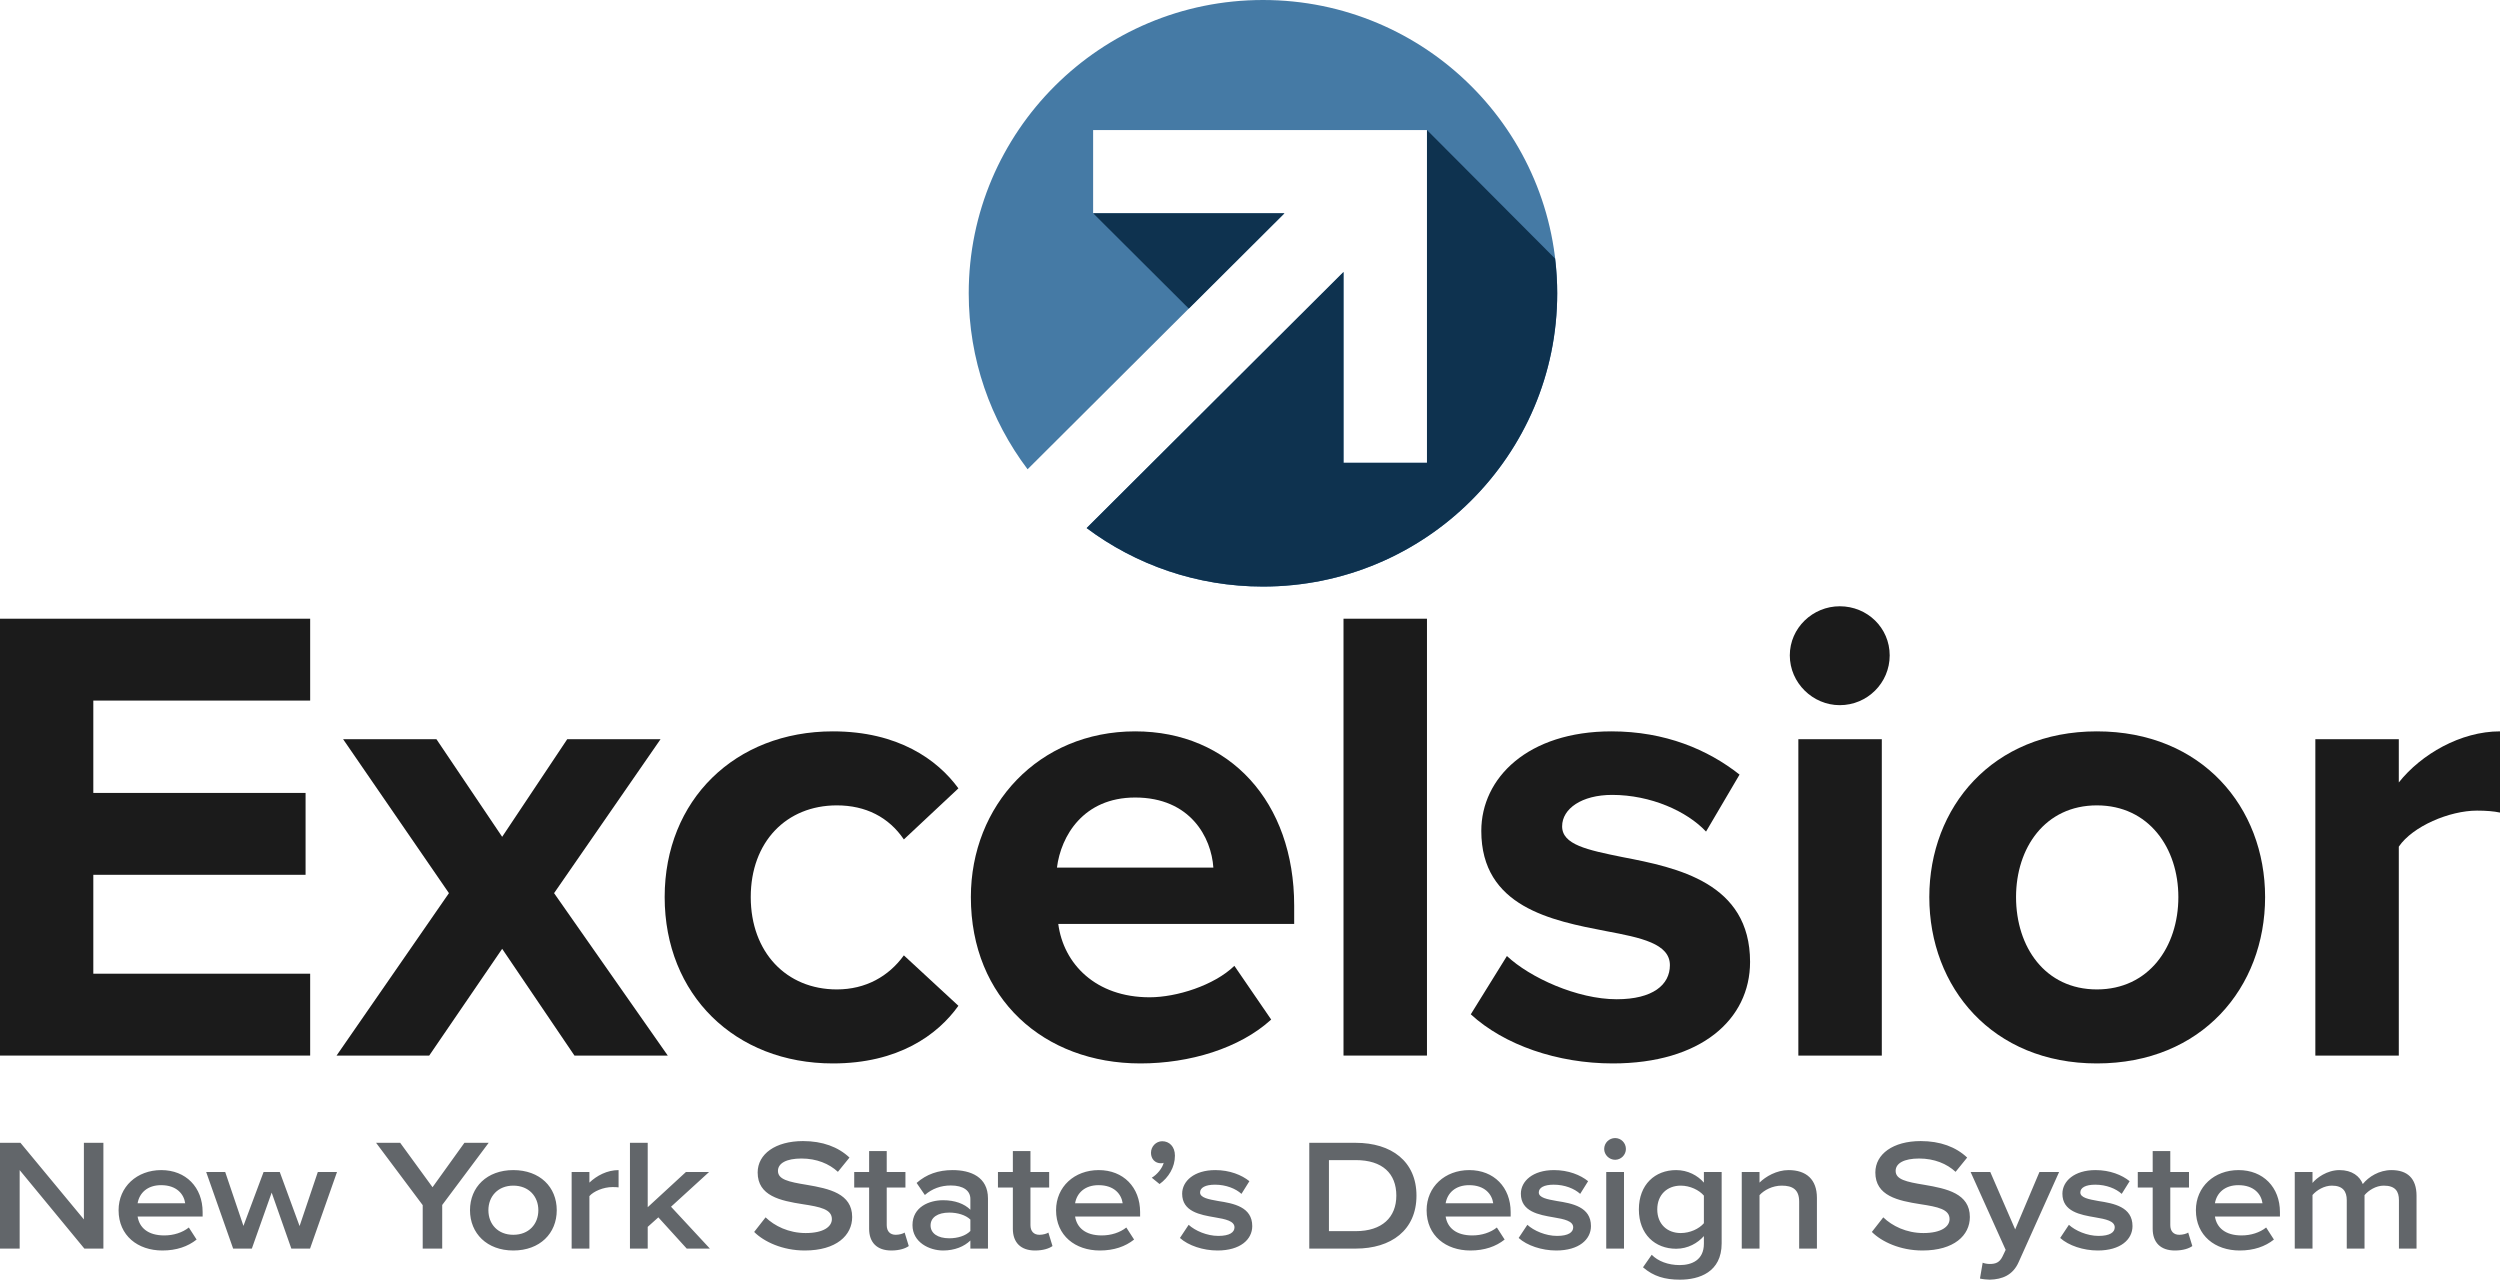
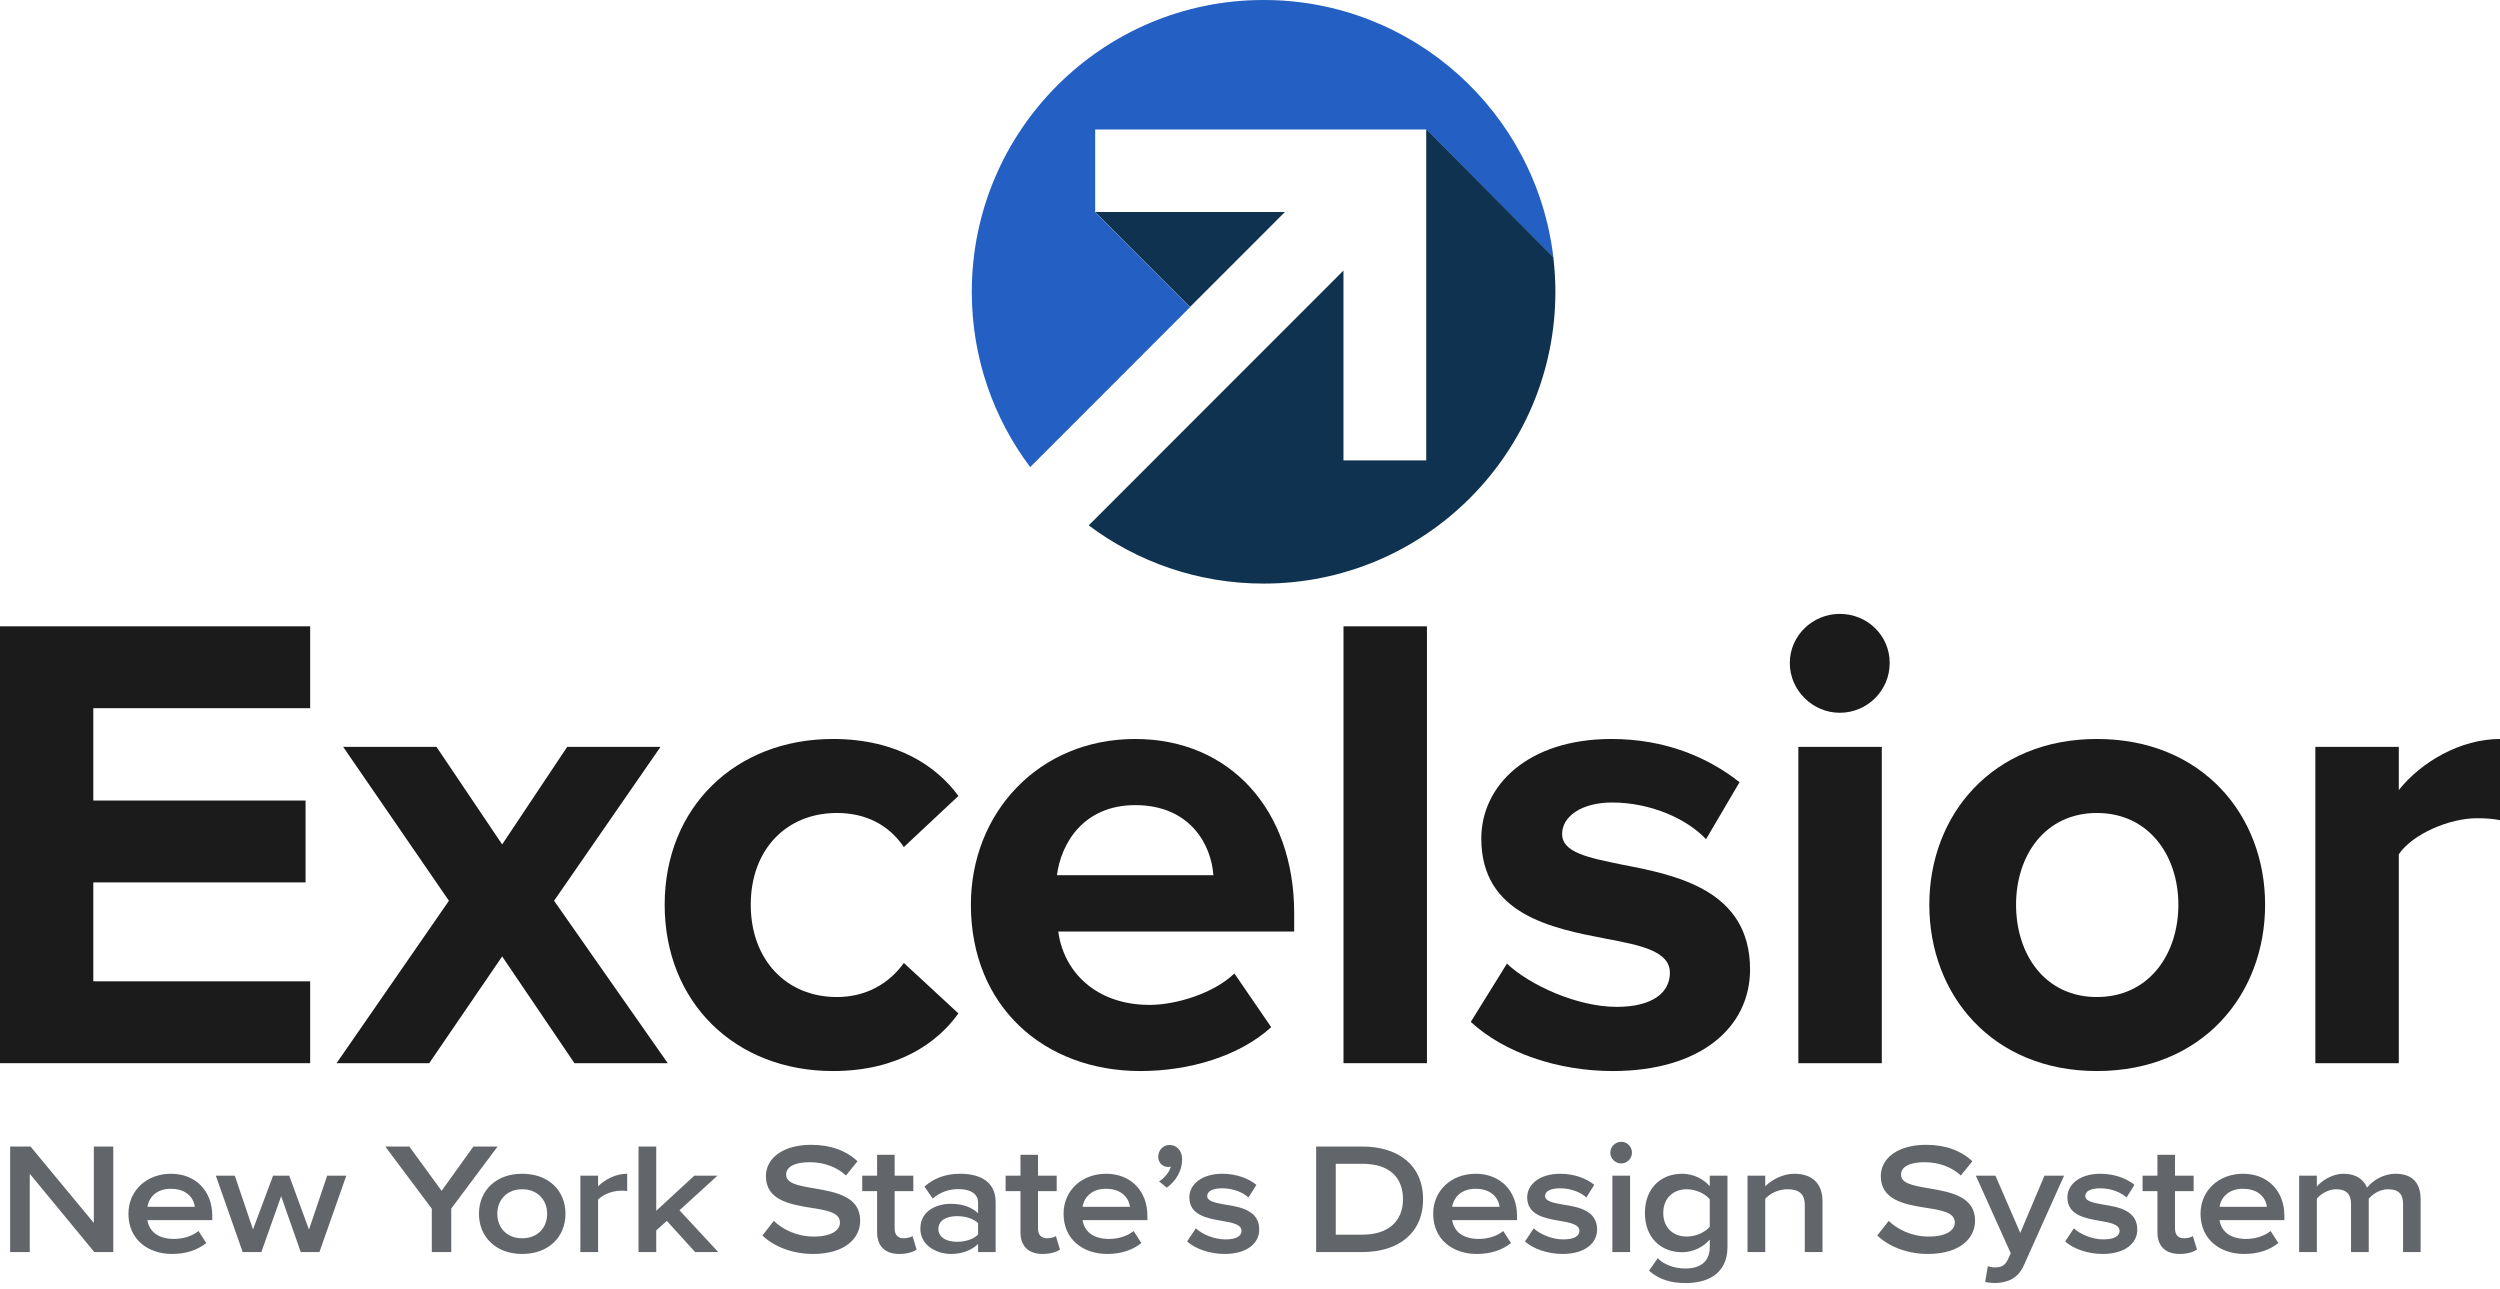
- <svg xmlns="http://www.w3.org/2000/svg" width="268" height="138" viewBox="0 0 268 138" fill="none">
-   <path d="M0 113.157V66.326H33.25V75.102H10.003V85.002H32.757V93.779H10.003V104.381H33.25V113.157H0Z" fill="#1B1B1B" />
-   <path d="M61.581 113.157L53.832 101.713L46.012 113.157H36.08L48.126 95.745L36.784 79.245H46.787L53.832 89.707L60.806 79.245H70.809L59.397 95.745L71.584 113.157H61.581Z" fill="#1B1B1B" />
-   <path d="M71.252 96.166C71.252 85.775 78.789 78.402 89.285 78.402C96.259 78.402 100.486 81.421 102.741 84.511L96.894 89.987C95.273 87.6 92.808 86.336 89.709 86.336C84.284 86.336 80.48 90.268 80.48 96.166C80.48 102.064 84.284 106.066 89.709 106.066C92.808 106.066 95.273 104.662 96.894 102.415L102.741 107.821C100.486 110.981 96.259 114 89.285 114C78.789 114 71.252 106.628 71.252 96.166Z" fill="#1B1B1B" />
-   <path d="M104.077 96.166C104.077 86.336 111.333 78.402 121.688 78.402C131.832 78.402 138.736 85.985 138.736 97.079V99.045H113.446C114.01 103.328 117.462 106.909 123.238 106.909C126.126 106.909 130.142 105.645 132.326 103.538L136.271 109.296C132.889 112.385 127.535 114 122.252 114C111.896 114 104.077 107.049 104.077 96.166ZM121.688 85.494C116.123 85.494 113.728 89.636 113.305 93.007H130.072C129.86 89.777 127.606 85.494 121.688 85.494Z" fill="#1B1B1B" />
-   <path d="M144.024 113.157V66.326H152.971V113.157H144.024Z" fill="#1B1B1B" />
-   <path d="M157.668 108.734L161.542 102.485C164.008 104.802 169.08 107.119 173.307 107.119C177.181 107.119 179.013 105.574 179.013 103.468C179.013 101.151 175.913 100.519 172.179 99.817C166.332 98.694 158.795 97.219 158.795 89.075C158.795 83.387 163.797 78.402 172.743 78.402C178.52 78.402 183.099 80.368 186.48 83.036L182.888 89.145C180.844 86.968 176.97 85.213 172.814 85.213C169.573 85.213 167.46 86.687 167.46 88.583C167.46 90.549 170.137 91.111 173.941 91.883C179.787 93.007 187.607 94.621 187.607 103.117C187.607 109.296 182.324 114 172.884 114C166.967 114 161.261 112.034 157.668 108.734Z" fill="#1B1B1B" />
-   <path d="M191.867 70.258C191.867 67.309 194.333 64.992 197.221 64.992C200.18 64.992 202.575 67.309 202.575 70.258C202.575 73.207 200.18 75.594 197.221 75.594C194.333 75.594 191.867 73.207 191.867 70.258ZM192.783 113.157V79.245H201.73V113.157H192.783Z" fill="#1B1B1B" />
-   <path d="M206.822 96.166C206.822 86.547 213.584 78.402 224.785 78.402C236.056 78.402 242.819 86.547 242.819 96.166C242.819 105.855 236.056 114 224.785 114C213.584 114 206.822 105.855 206.822 96.166ZM233.52 96.166C233.52 90.9 230.35 86.336 224.785 86.336C219.22 86.336 216.12 90.9 216.12 96.166C216.12 101.502 219.22 106.066 224.785 106.066C230.35 106.066 233.52 101.502 233.52 96.166Z" fill="#1B1B1B" />
-   <path d="M248.205 113.157V79.245H257.152V83.879C259.547 80.86 263.774 78.402 268 78.402V87.109C267.366 86.968 266.521 86.898 265.535 86.898C262.576 86.898 258.631 88.583 257.152 90.76V113.157H248.205Z" fill="#1B1B1B" />
-   <path d="M135.391 0C117.97 0 103.847 14.076 103.847 31.439C103.847 38.519 106.196 45.05 110.157 50.306L137.694 22.86H117.183V13.942H152.972V49.613H144.024V29.162L116.487 56.609C121.755 60.546 128.299 62.879 135.391 62.879C152.811 62.879 166.934 48.803 166.934 31.439C166.934 14.076 152.811 0 135.391 0Z" fill="#457AA5" />
-   <path d="M117.183 22.86H137.694L127.439 33.081L117.183 22.86ZM152.972 13.942V49.613H144.024V29.162L116.487 56.609C121.755 60.546 128.299 62.879 135.391 62.879C152.811 62.879 166.934 48.803 166.934 31.439C166.934 30.181 166.851 28.942 166.707 27.722L152.972 13.942Z" fill="#0E324F" />
-   <path d="M0 133.849V122.51H2.193L8.993 130.721V122.51H11.084V133.849H9.044L2.108 125.434V133.849H0ZM17.404 134.053C14.786 134.053 12.712 132.472 12.712 129.735C12.712 127.219 14.684 125.434 17.285 125.434C19.92 125.434 21.722 127.27 21.722 129.939V130.415H14.752C14.939 131.588 15.84 132.438 17.608 132.438C18.611 132.438 19.563 132.132 20.243 131.588L21.076 132.88C20.141 133.628 18.917 134.053 17.404 134.053ZM14.752 128.987H19.852C19.716 128.018 18.951 127.049 17.268 127.049C15.789 127.049 14.939 127.899 14.752 128.987ZM31.231 133.849L29.123 127.848L26.998 133.849H24.992L22.102 125.638H24.142L26.097 131.418L28.256 125.638H29.99L32.115 131.435L34.07 125.638H36.127L33.237 133.849H31.231ZM45.314 133.849V129.191L40.316 122.51H42.9L46.368 127.27L49.785 122.51H52.386L47.405 129.174V133.849H45.314ZM55.025 134.053C52.203 134.053 50.384 132.217 50.384 129.735C50.384 127.253 52.203 125.434 55.025 125.434C57.881 125.434 59.683 127.253 59.683 129.735C59.683 132.217 57.881 134.053 55.025 134.053ZM52.356 129.735C52.356 131.231 53.376 132.37 55.025 132.37C56.691 132.37 57.711 131.231 57.711 129.735C57.711 128.256 56.691 127.1 55.025 127.1C53.376 127.1 52.356 128.256 52.356 129.735ZM61.28 133.849V125.638H63.184V126.777C63.966 126.029 65.088 125.434 66.312 125.434V127.287C66.176 127.27 65.989 127.253 65.666 127.253C64.68 127.253 63.626 127.712 63.184 128.222V133.849H61.28ZM67.531 133.849V122.51H69.435V129.412L73.532 125.638H76.014L71.934 129.361L76.099 133.849H73.617L70.574 130.5L69.435 131.52V133.849H67.531ZM86.27 134.053C83.89 134.053 81.901 133.118 80.847 132.064L82.071 130.5C83.023 131.418 84.536 132.183 86.372 132.183C88.276 132.183 89.177 131.503 89.177 130.687C89.177 129.633 87.936 129.378 86.049 129.089C83.652 128.715 81.221 128.205 81.221 125.689C81.221 123.717 83.125 122.323 86.083 122.323C88.174 122.323 89.857 122.952 91.064 124.091L89.823 125.621C88.888 124.754 87.545 124.193 85.913 124.193C84.298 124.193 83.397 124.703 83.397 125.519C83.397 126.437 84.502 126.692 86.491 127.015C88.888 127.423 91.353 127.95 91.353 130.466C91.353 132.421 89.67 134.053 86.27 134.053ZM95.55 134.053C94.02 134.053 93.17 133.203 93.17 131.724V127.304H91.572V125.638H93.17V123.394H95.057V125.638H97.063V127.304H95.057V131.333C95.057 131.996 95.414 132.37 96.026 132.37C96.4 132.37 96.808 132.251 96.978 132.132L97.42 133.577C97.063 133.832 96.434 134.053 95.55 134.053ZM104.024 128.528C104.024 127.644 103.276 127.083 101.933 127.083C100.862 127.083 99.927 127.423 99.145 128.103L98.261 126.811C99.315 125.876 100.59 125.434 102.12 125.434C104.058 125.434 105.911 126.165 105.911 128.477V133.849H104.024V132.982C103.361 133.628 102.341 134.053 101.1 134.053C99.638 134.053 97.819 133.186 97.819 131.333C97.819 129.378 99.621 128.664 101.1 128.664C102.358 128.664 103.378 129.038 104.024 129.684V128.528ZM99.757 131.367C99.757 132.2 100.505 132.744 101.763 132.744C102.647 132.744 103.514 132.489 104.024 131.962V130.738C103.514 130.245 102.647 129.99 101.763 129.99C100.505 129.99 99.757 130.517 99.757 131.367ZM110.958 134.053C109.428 134.053 108.578 133.203 108.578 131.724V127.304H106.98V125.638H108.578V123.394H110.465V125.638H112.471V127.304H110.465V131.333C110.465 131.996 110.822 132.37 111.434 132.37C111.808 132.37 112.216 132.251 112.386 132.132L112.828 133.577C112.471 133.832 111.842 134.053 110.958 134.053ZM117.902 134.053C115.284 134.053 113.21 132.472 113.21 129.735C113.21 127.219 115.182 125.434 117.783 125.434C120.418 125.434 122.22 127.27 122.22 129.939V130.415H115.25C115.437 131.588 116.338 132.438 118.106 132.438C119.109 132.438 120.061 132.132 120.741 131.588L121.574 132.88C120.639 133.628 119.415 134.053 117.902 134.053ZM115.25 128.987H120.35C120.214 128.018 119.449 127.049 117.766 127.049C116.287 127.049 115.437 127.899 115.25 128.987ZM123.47 126.25C124.031 125.927 124.609 125.23 124.745 124.652C124.694 124.686 124.558 124.703 124.456 124.703C123.81 124.703 123.385 124.227 123.385 123.581C123.385 122.901 123.929 122.34 124.592 122.34C125.34 122.34 125.952 122.901 125.952 123.887C125.952 125.128 125.272 126.233 124.303 126.93L123.47 126.25ZM130.518 134.053C128.971 134.053 127.39 133.526 126.489 132.71L127.424 131.299C128.104 131.928 129.379 132.489 130.603 132.489C131.827 132.489 132.337 132.098 132.337 131.571C132.337 130.891 131.368 130.687 130.246 130.5C128.648 130.228 126.727 129.888 126.727 127.967C126.727 126.624 128.002 125.434 130.28 125.434C131.827 125.434 133.119 125.961 133.935 126.624L133.085 127.984C132.473 127.423 131.436 126.998 130.246 126.998C129.209 126.998 128.648 127.321 128.648 127.831C128.648 128.392 129.532 128.562 130.586 128.749C132.235 129.004 134.241 129.378 134.241 131.435C134.241 132.88 132.949 134.053 130.518 134.053ZM140.354 133.849V122.51H145.335C149.143 122.51 151.846 124.482 151.846 128.171C151.846 131.877 149.126 133.849 145.335 133.849H140.354ZM142.462 131.979H145.335C148.157 131.979 149.687 130.5 149.687 128.171C149.687 125.791 148.191 124.363 145.335 124.363H142.462V131.979ZM157.625 134.053C155.007 134.053 152.933 132.472 152.933 129.735C152.933 127.219 154.905 125.434 157.506 125.434C160.141 125.434 161.943 127.27 161.943 129.939V130.415H154.973C155.16 131.588 156.061 132.438 157.829 132.438C158.832 132.438 159.784 132.132 160.464 131.588L161.297 132.88C160.362 133.628 159.138 134.053 157.625 134.053ZM154.973 128.987H160.073C159.937 128.018 159.172 127.049 157.489 127.049C156.01 127.049 155.16 127.899 154.973 128.987ZM166.828 134.053C165.281 134.053 163.7 133.526 162.799 132.71L163.734 131.299C164.414 131.928 165.689 132.489 166.913 132.489C168.137 132.489 168.647 132.098 168.647 131.571C168.647 130.891 167.678 130.687 166.556 130.5C164.958 130.228 163.037 129.888 163.037 127.967C163.037 126.624 164.312 125.434 166.59 125.434C168.137 125.434 169.429 125.961 170.245 126.624L169.395 127.984C168.783 127.423 167.746 126.998 166.556 126.998C165.519 126.998 164.958 127.321 164.958 127.831C164.958 128.392 165.842 128.562 166.896 128.749C168.545 129.004 170.551 129.378 170.551 131.435C170.551 132.88 169.259 134.053 166.828 134.053ZM172.189 133.849V125.638H174.093V133.849H172.189ZM171.968 123.173C171.968 122.51 172.512 122 173.141 122C173.77 122 174.297 122.51 174.297 123.173C174.297 123.802 173.77 124.329 173.141 124.329C172.512 124.329 171.968 123.802 171.968 123.173ZM180.09 137.181C178.475 137.181 177.251 136.824 176.129 135.855L177.064 134.512C177.727 135.192 178.815 135.617 180.056 135.617C181.348 135.617 182.657 135.09 182.657 133.322V132.506C181.994 133.254 180.957 133.866 179.682 133.866C177.438 133.866 175.687 132.336 175.687 129.65C175.687 126.981 177.421 125.434 179.682 125.434C180.94 125.434 181.994 126.012 182.657 126.777V125.638H184.561V133.288C184.561 136.382 182.147 137.181 180.09 137.181ZM177.659 129.65C177.659 131.231 178.73 132.183 180.175 132.183C181.178 132.183 182.147 131.724 182.657 131.129V128.171C182.147 127.576 181.178 127.1 180.175 127.1C178.73 127.1 177.659 128.069 177.659 129.65ZM192.87 128.817C192.87 127.525 192.173 127.1 191 127.1C190.014 127.1 189.113 127.576 188.62 128.12V133.849H186.716V125.638H188.62V126.777C189.266 126.131 190.456 125.434 191.731 125.434C193.635 125.434 194.774 126.437 194.774 128.409V133.849H192.87V128.817ZM206.086 134.053C203.706 134.053 201.717 133.118 200.663 132.064L201.887 130.5C202.839 131.418 204.352 132.183 206.188 132.183C208.092 132.183 208.993 131.503 208.993 130.687C208.993 129.633 207.752 129.378 205.865 129.089C203.468 128.715 201.037 128.205 201.037 125.689C201.037 123.717 202.941 122.323 205.899 122.323C207.99 122.323 209.673 122.952 210.88 124.091L209.639 125.621C208.704 124.754 207.361 124.193 205.729 124.193C204.114 124.193 203.213 124.703 203.213 125.519C203.213 126.437 204.318 126.692 206.307 127.015C208.704 127.423 211.169 127.95 211.169 130.466C211.169 132.421 209.486 134.053 206.086 134.053ZM213.307 137.181C213.052 137.181 212.525 137.13 212.253 137.062L212.542 135.362C212.746 135.447 213.052 135.498 213.29 135.498C213.902 135.498 214.344 135.362 214.667 134.699L215.007 133.985L211.25 125.638H213.358L216.027 131.792L218.628 125.638H220.736L216.401 135.294C215.789 136.688 214.65 137.147 213.307 137.181ZM224.881 134.053C223.334 134.053 221.753 133.526 220.852 132.71L221.787 131.299C222.467 131.928 223.742 132.489 224.966 132.489C226.19 132.489 226.7 132.098 226.7 131.571C226.7 130.891 225.731 130.687 224.609 130.5C223.011 130.228 221.09 129.888 221.09 127.967C221.09 126.624 222.365 125.434 224.643 125.434C226.19 125.434 227.482 125.961 228.298 126.624L227.448 127.984C226.836 127.423 225.799 126.998 224.609 126.998C223.572 126.998 223.011 127.321 223.011 127.831C223.011 128.392 223.895 128.562 224.949 128.749C226.598 129.004 228.604 129.378 228.604 131.435C228.604 132.88 227.312 134.053 224.881 134.053ZM233.148 134.053C231.618 134.053 230.768 133.203 230.768 131.724V127.304H229.17V125.638H230.768V123.394H232.655V125.638H234.661V127.304H232.655V131.333C232.655 131.996 233.012 132.37 233.624 132.37C233.998 132.37 234.406 132.251 234.576 132.132L235.018 133.577C234.661 133.832 234.032 134.053 233.148 134.053ZM240.092 134.053C237.474 134.053 235.4 132.472 235.4 129.735C235.4 127.219 237.372 125.434 239.973 125.434C242.608 125.434 244.41 127.27 244.41 129.939V130.415H237.44C237.627 131.588 238.528 132.438 240.296 132.438C241.299 132.438 242.251 132.132 242.931 131.588L243.764 132.88C242.829 133.628 241.605 134.053 240.092 134.053ZM237.44 128.987H242.54C242.404 128.018 241.639 127.049 239.956 127.049C238.477 127.049 237.627 127.899 237.44 128.987ZM257.166 128.664C257.166 127.729 256.792 127.1 255.534 127.1C254.701 127.1 253.902 127.61 253.477 128.12V133.849H251.573V128.664C251.573 127.729 251.165 127.1 249.975 127.1C249.159 127.1 248.36 127.576 247.901 128.103V133.849H245.997V125.638H247.901V126.811C248.326 126.284 249.448 125.434 250.791 125.434C252.151 125.434 252.967 126.097 253.29 126.93C253.919 126.148 255.041 125.434 256.367 125.434C258.05 125.434 259.053 126.301 259.053 128.188V133.849H257.166V128.664Z" fill="#62666A" />
+ <svg xmlns="http://www.w3.org/2000/svg" width="846" height="436" viewBox="0 0 846 436" fill="none">
+   <g id="Excelsior-logo-stacked">
+     <g id="Vector">
+       <path d="M402.708 103.939L370.604 71.823V43.805H482.637L525.656 87.123C519.889 38.063 478.192 0 427.601 0C373.066 0 328.858 44.225 328.858 98.78C328.858 121.023 336.21 141.545 348.611 158.056" fill="#286AD8" />
+       <path d="M402.708 103.939L370.604 71.823V43.805H482.637L525.656 87.123C519.889 38.063 478.192 0 427.601 0C373.066 0 328.858 44.225 328.858 98.78C328.858 121.023 336.21 141.545 348.611 158.056" fill="black" fill-opacity="0.1" />
+       <path d="M370.604 71.749H434.812L402.708 103.865L370.604 71.749ZM482.636 43.731V155.805H454.628V91.549L368.424 177.786C384.916 190.156 405.402 197.486 427.601 197.486C482.135 197.486 526.344 153.261 526.344 98.706C526.344 94.751 526.085 90.859 525.633 87.026L482.636 43.731Z" fill="#0E324F" />
+     </g>
+     <g id="Group 41">
+       <g id="Group">
+         <path id="Vector_2" d="M0 359.781V211.947H104.96V239.652H31.576V270.903H103.404V298.608H31.576V332.076H104.96V359.781H0Z" fill="#1B1B1B" />
+         <path id="Vector_3" d="M194.393 359.782L169.932 323.654L145.248 359.782H113.893L151.919 304.815L116.117 252.729H147.694L169.932 285.754L191.947 252.729H223.523L187.499 304.815L225.969 359.782H194.393Z" fill="#1B1B1B" />
+         <path id="Vector_4" d="M224.924 306.145C224.924 273.342 248.718 250.07 281.852 250.07C303.866 250.07 317.209 259.6 324.325 269.352L305.868 286.64C300.754 279.105 292.971 275.115 283.187 275.115C266.062 275.115 254.054 287.527 254.054 306.145C254.054 324.762 266.062 337.396 283.187 337.396C292.971 337.396 300.754 332.963 305.868 325.871L324.325 342.937C317.209 352.911 303.866 362.441 281.852 362.441C248.718 362.441 224.924 339.169 224.924 306.145Z" fill="#1B1B1B" />
+         <path id="Vector_5" d="M328.546 306.145C328.546 275.115 351.451 250.07 384.138 250.07C416.161 250.07 437.953 274.007 437.953 309.026V315.232H358.121C359.9 328.752 370.797 340.056 389.03 340.056C398.148 340.056 410.825 336.066 417.718 329.417L430.171 347.592C419.496 357.344 402.596 362.441 385.918 362.441C353.228 362.441 328.546 340.499 328.546 306.145ZM384.138 272.455C366.572 272.455 359.011 285.532 357.676 296.171H410.602C409.934 285.975 402.818 272.455 384.138 272.455Z" fill="#1B1B1B" />
+         <path id="Vector_6" d="M454.64 359.781V211.947H482.881V359.781H454.64Z" fill="#1B1B1B" />
+         <path id="Vector_7" d="M497.712 345.818L509.942 326.092C517.725 333.407 533.736 340.721 547.079 340.721C559.31 340.721 565.091 335.845 565.091 329.195C565.091 321.881 555.306 319.886 543.52 317.67C525.063 314.124 501.269 309.469 501.269 283.759C501.269 265.806 517.058 250.07 545.3 250.07C563.535 250.07 577.989 256.276 588.662 264.698L577.323 283.981C570.873 277.11 558.643 271.569 545.522 271.569C535.294 271.569 528.622 276.223 528.622 282.208C528.622 288.413 537.073 290.186 549.081 292.625C567.537 296.171 592.221 301.269 592.221 328.087C592.221 347.592 575.543 362.441 545.744 362.441C527.065 362.441 509.054 356.236 497.712 345.818Z" fill="#1B1B1B" />
+         <path id="Vector_8" d="M605.671 224.359C605.671 215.05 613.453 207.736 622.571 207.736C631.911 207.736 639.471 215.05 639.471 224.359C639.471 233.668 631.911 241.204 622.571 241.204C613.453 241.204 605.671 233.668 605.671 224.359ZM608.561 359.782V252.729H636.803V359.782H608.561Z" fill="#1B1B1B" />
+         <path id="Vector_9" d="M652.88 306.145C652.88 275.78 674.228 250.07 709.586 250.07C745.166 250.07 766.513 275.78 766.513 306.145C766.513 336.731 745.166 362.441 709.586 362.441C674.228 362.441 652.88 336.731 652.88 306.145ZM737.161 306.145C737.161 289.522 727.152 275.115 709.586 275.115C692.017 275.115 682.233 289.522 682.233 306.145C682.233 322.99 692.017 337.396 709.586 337.396C727.152 337.396 737.161 322.99 737.161 306.145Z" fill="#1B1B1B" />
+         <path id="Vector_10" d="M783.514 359.782V252.729H811.755V267.357C819.316 257.827 832.659 250.07 846 250.07V277.553C843.998 277.11 841.33 276.888 838.218 276.888C828.878 276.888 816.425 282.208 811.755 289.078V359.782H783.514Z" fill="#1B1B1B" />
+       </g>
+     </g>
+     <path id="Vector_11" d="M3.435 423.696V387.992H10.34L31.752 413.847V387.992H38.336V423.696H31.912L10.072 397.199V423.696H3.435ZM58.236 424.339C49.992 424.339 43.462 419.36 43.462 410.742C43.462 402.82 49.671 397.199 57.861 397.199C66.158 397.199 71.832 402.98 71.832 411.385V412.883H49.885C50.474 416.577 53.311 419.253 58.878 419.253C62.036 419.253 65.034 418.29 67.175 416.577L69.798 420.645C66.854 423 63 424.339 58.236 424.339ZM49.885 408.387H65.944C65.516 405.336 63.107 402.285 57.808 402.285C53.151 402.285 50.474 404.961 49.885 408.387ZM101.775 423.696L95.138 404.8L88.447 423.696H82.13L73.03 397.842H79.454L85.61 416.042L92.408 397.842H97.868L104.559 416.095L110.715 397.842H117.192L108.092 423.696H101.775ZM146.119 423.696V409.029L130.381 387.992H138.518L149.438 402.98L160.197 387.992H168.387L152.703 408.976V423.696H146.119ZM176.696 424.339C167.81 424.339 162.082 418.558 162.082 410.742C162.082 402.927 167.81 397.199 176.696 397.199C185.689 397.199 191.363 402.927 191.363 410.742C191.363 418.558 185.689 424.339 176.696 424.339ZM168.292 410.742C168.292 415.453 171.504 419.039 176.696 419.039C181.942 419.039 185.154 415.453 185.154 410.742C185.154 406.085 181.942 402.445 176.696 402.445C171.504 402.445 168.292 406.085 168.292 410.742ZM196.393 423.696V397.842H202.388V401.428C204.85 399.073 208.383 397.199 212.237 397.199V403.034C211.809 402.98 211.22 402.927 210.203 402.927C207.099 402.927 203.78 404.372 202.388 405.978V423.696H196.393ZM216.076 423.696V387.992H222.072V409.725L234.972 397.842H242.788L229.94 409.565L243.055 423.696H235.24L225.658 413.151L222.072 416.363V423.696H216.076ZM275.082 424.339C267.588 424.339 261.325 421.395 258.006 418.076L261.86 413.151C264.858 416.042 269.622 418.45 275.403 418.45C281.399 418.45 284.236 416.309 284.236 413.74C284.236 410.421 280.328 409.618 274.386 408.708C266.839 407.53 259.184 405.925 259.184 398.002C259.184 391.793 265.179 387.403 274.493 387.403C281.078 387.403 286.377 389.384 290.178 392.97L286.27 397.788C283.326 395.058 279.097 393.292 273.958 393.292C268.873 393.292 266.036 394.897 266.036 397.467C266.036 400.357 269.515 401.16 275.778 402.177C283.326 403.462 291.088 405.122 291.088 413.044C291.088 419.2 285.788 424.339 275.082 424.339ZM304.302 424.339C299.485 424.339 296.808 421.662 296.808 417.005V403.087H291.776V397.842H296.808V390.776H302.75V397.842H309.067V403.087H302.75V415.774C302.75 417.862 303.874 419.039 305.801 419.039C306.979 419.039 308.264 418.665 308.799 418.29L310.191 422.84C309.067 423.643 307.086 424.339 304.302 424.339ZM330.985 406.942C330.985 404.158 328.629 402.392 324.401 402.392C321.028 402.392 318.084 403.462 315.622 405.603L312.839 401.535C316.157 398.591 320.172 397.199 324.989 397.199C331.092 397.199 336.926 399.501 336.926 406.781V423.696H330.985V420.966C328.897 423 325.685 424.339 321.778 424.339C317.174 424.339 311.447 421.609 311.447 415.774C311.447 409.618 317.121 407.37 321.778 407.37C325.739 407.37 328.951 408.547 330.985 410.582V406.942ZM317.549 415.881C317.549 418.504 319.904 420.217 323.865 420.217C326.649 420.217 329.379 419.414 330.985 417.755V413.9C329.379 412.348 326.649 411.545 323.865 411.545C319.904 411.545 317.549 413.205 317.549 415.881ZM352.818 424.339C348.001 424.339 345.324 421.662 345.324 417.005V403.087H340.292V397.842H345.324V390.776H351.266V397.842H357.583V403.087H351.266V415.774C351.266 417.862 352.39 419.039 354.317 419.039C355.495 419.039 356.78 418.665 357.315 418.29L358.707 422.84C357.582 423.643 355.602 424.339 352.818 424.339ZM374.684 424.339C366.44 424.339 359.909 419.36 359.909 410.742C359.909 402.82 366.119 397.199 374.309 397.199C382.606 397.199 388.28 402.98 388.28 411.385V412.883H366.333C366.922 416.577 369.759 419.253 375.326 419.253C378.484 419.253 381.482 418.29 383.623 416.577L386.246 420.645C383.302 423 379.448 424.339 374.684 424.339ZM366.333 408.387H382.392C381.964 405.336 379.555 402.285 374.255 402.285C369.598 402.285 366.922 404.961 366.333 408.387ZM392.216 399.769C393.983 398.752 395.803 396.557 396.231 394.737C396.07 394.844 395.642 394.897 395.321 394.897C393.287 394.897 391.948 393.399 391.948 391.365C391.948 389.223 393.661 387.457 395.749 387.457C398.104 387.457 400.031 389.223 400.031 392.328C400.031 396.236 397.89 399.715 394.839 401.91L392.216 399.769ZM414.409 424.339C409.538 424.339 404.559 422.679 401.722 420.11L404.666 415.667C406.808 417.648 410.822 419.414 414.676 419.414C418.531 419.414 420.136 418.183 420.136 416.523C420.136 414.382 417.085 413.74 413.552 413.151C408.521 412.295 402.472 411.224 402.472 405.175C402.472 400.946 406.486 397.199 413.659 397.199C418.531 397.199 422.599 398.859 425.168 400.946L422.492 405.229C420.565 403.462 417.299 402.124 413.552 402.124C410.287 402.124 408.521 403.141 408.521 404.747C408.521 406.513 411.304 407.049 414.623 407.637C419.815 408.44 426.132 409.618 426.132 416.095C426.132 420.645 422.064 424.339 414.409 424.339ZM445.38 423.696V387.992H461.065C473.055 387.992 481.566 394.202 481.566 405.817C481.566 417.487 473.002 423.696 461.065 423.696H445.38ZM452.018 417.808H461.065C469.95 417.808 474.768 413.151 474.768 405.817C474.768 398.323 470.057 393.827 461.065 393.827H452.018V417.808ZM499.763 424.339C491.52 424.339 484.989 419.36 484.989 410.742C484.989 402.82 491.198 397.199 499.388 397.199C507.686 397.199 513.36 402.98 513.36 411.385V412.883H491.413C492.001 416.577 494.838 419.253 500.406 419.253C503.564 419.253 506.561 418.29 508.703 416.577L511.326 420.645C508.381 423 504.527 424.339 499.763 424.339ZM491.413 408.387H507.471C507.043 405.336 504.634 402.285 499.335 402.285C494.678 402.285 492.001 404.961 491.413 408.387ZM528.741 424.339C523.87 424.339 518.892 422.679 516.055 420.11L518.999 415.667C521.14 417.648 525.155 419.414 529.009 419.414C532.863 419.414 534.469 418.183 534.469 416.523C534.469 414.382 531.418 413.74 527.885 413.151C522.853 412.295 516.804 411.224 516.804 405.175C516.804 400.946 520.819 397.199 527.992 397.199C532.863 397.199 536.932 398.859 539.501 400.946L536.824 405.229C534.897 403.462 531.632 402.124 527.885 402.124C524.62 402.124 522.853 403.141 522.853 404.747C522.853 406.513 525.637 407.049 528.956 407.637C534.148 408.44 540.464 409.618 540.464 416.095C540.464 420.645 536.396 424.339 528.741 424.339ZM545.622 423.696V397.842H551.617V423.696H545.622ZM544.926 390.08C544.926 387.992 546.639 386.386 548.62 386.386C550.6 386.386 552.26 387.992 552.26 390.08C552.26 392.06 550.6 393.72 548.62 393.72C546.639 393.72 544.926 392.06 544.926 390.08ZM570.501 434.188C565.415 434.188 561.561 433.064 558.028 430.013L560.973 425.784C563.06 427.925 566.486 429.263 570.394 429.263C574.462 429.263 578.584 427.604 578.584 422.037V419.468C576.496 421.823 573.231 423.75 569.216 423.75C562.15 423.75 556.637 418.932 556.637 410.475C556.637 402.07 562.097 397.199 569.216 397.199C573.177 397.199 576.496 399.019 578.584 401.428V397.842H584.579V421.93C584.579 431.672 576.978 434.188 570.501 434.188ZM562.846 410.475C562.846 415.453 566.218 418.45 570.768 418.45C573.927 418.45 576.978 417.005 578.584 415.132V405.817C576.978 403.944 573.927 402.445 570.768 402.445C566.218 402.445 562.846 405.496 562.846 410.475ZM610.742 407.852C610.742 403.783 608.548 402.445 604.854 402.445C601.749 402.445 598.912 403.944 597.36 405.657V423.696H591.365V397.842H597.36V401.428C599.394 399.394 603.141 397.199 607.156 397.199C613.151 397.199 616.738 400.357 616.738 406.567V423.696H610.742V407.852ZM652.357 424.339C644.863 424.339 638.6 421.395 635.281 418.076L639.135 413.151C642.133 416.042 646.897 418.45 652.678 418.45C658.673 418.45 661.51 416.309 661.51 413.74C661.51 410.421 657.603 409.618 651.661 408.708C644.113 407.53 636.459 405.925 636.459 398.002C636.459 391.793 642.454 387.403 651.768 387.403C658.352 387.403 663.652 389.384 667.452 392.97L663.544 397.788C660.6 395.058 656.372 393.292 651.233 393.292C646.147 393.292 643.31 394.897 643.31 397.467C643.31 400.357 646.79 401.16 653.053 402.177C660.6 403.462 668.362 405.122 668.362 413.044C668.362 419.2 663.063 424.339 652.357 424.339ZM675.094 434.188C674.291 434.188 672.632 434.028 671.775 433.813L672.685 428.46C673.328 428.728 674.291 428.889 675.041 428.889C676.968 428.889 678.36 428.46 679.377 426.373L680.447 424.125L668.617 397.842H675.255L683.659 417.219L691.849 397.842H698.487L684.837 428.246C682.91 432.636 679.323 434.081 675.094 434.188ZM711.538 424.339C706.667 424.339 701.689 422.679 698.852 420.11L701.796 415.667C703.937 417.648 707.952 419.414 711.806 419.414C715.66 419.414 717.266 418.183 717.266 416.523C717.266 414.382 714.215 413.74 710.682 413.151C705.65 412.295 699.601 411.224 699.601 405.175C699.601 400.946 703.616 397.199 710.789 397.199C715.66 397.199 719.728 398.859 722.298 400.946L719.621 405.229C717.694 403.462 714.429 402.124 710.682 402.124C707.417 402.124 705.65 403.141 705.65 404.747C705.65 406.513 708.434 407.049 711.753 407.637C716.945 408.44 723.261 409.618 723.261 416.095C723.261 420.645 719.193 424.339 711.538 424.339ZM737.569 424.339C732.752 424.339 730.075 421.662 730.075 417.005V403.087H725.044V397.842H730.075V390.776H736.017V397.842H742.334V403.087H736.017V415.774C736.017 417.862 737.141 419.039 739.068 419.039C740.246 419.039 741.531 418.665 742.066 418.29L743.458 422.84C742.334 423.643 740.353 424.339 737.569 424.339ZM759.435 424.339C751.191 424.339 744.661 419.36 744.661 410.742C744.661 402.82 750.87 397.199 759.06 397.199C767.357 397.199 773.031 402.98 773.031 411.385V412.883H751.084C751.673 416.577 754.51 419.253 760.077 419.253C763.235 419.253 766.233 418.29 768.374 416.577L770.997 420.645C768.053 423 764.199 424.339 759.435 424.339ZM751.084 408.387H767.143C766.715 405.336 764.306 402.285 759.006 402.285C754.349 402.285 751.673 404.961 751.084 408.387ZM813.197 407.37C813.197 404.426 812.02 402.445 808.058 402.445C805.435 402.445 802.92 404.051 801.581 405.657V423.696H795.586V407.37C795.586 404.426 794.301 402.445 790.554 402.445C787.985 402.445 785.469 403.944 784.024 405.603V423.696H778.028V397.842H784.024V401.535C785.362 399.876 788.895 397.199 793.124 397.199C797.406 397.199 799.975 399.287 800.992 401.91C802.973 399.447 806.506 397.199 810.681 397.199C815.981 397.199 819.139 399.929 819.139 405.871V423.696H813.197V407.37Z" fill="#62666A" />
+   </g>
</svg>
